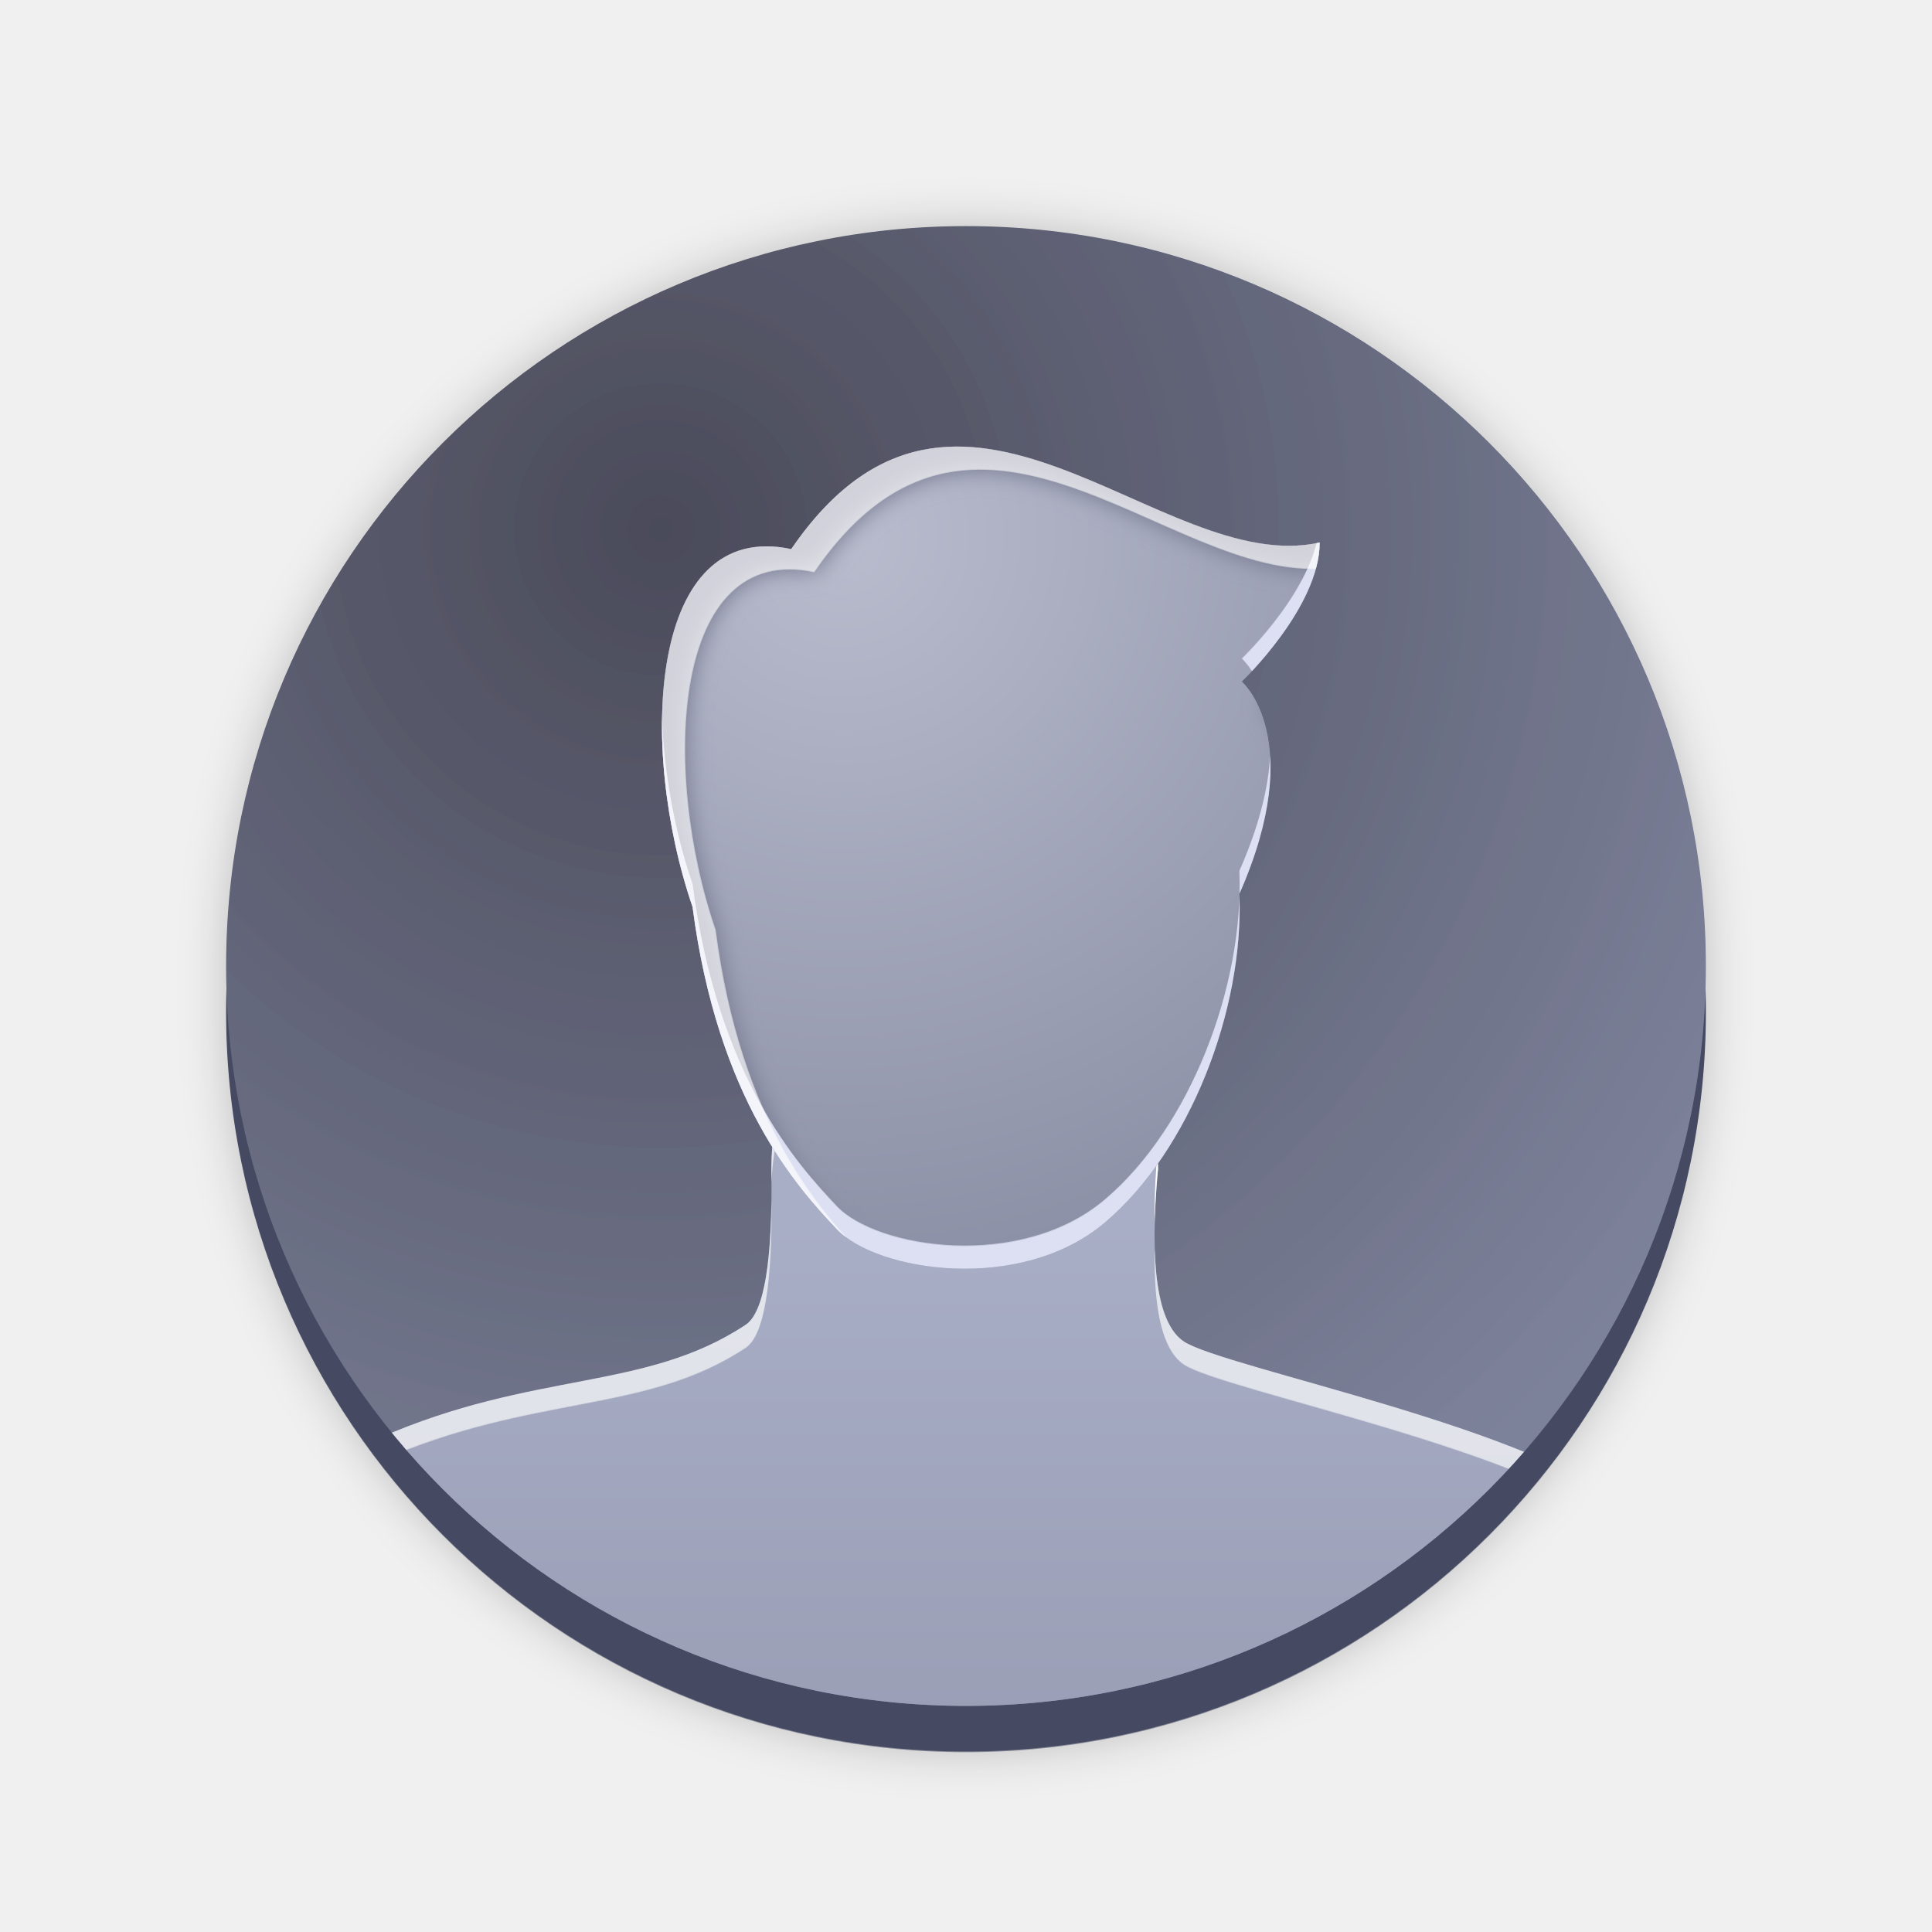
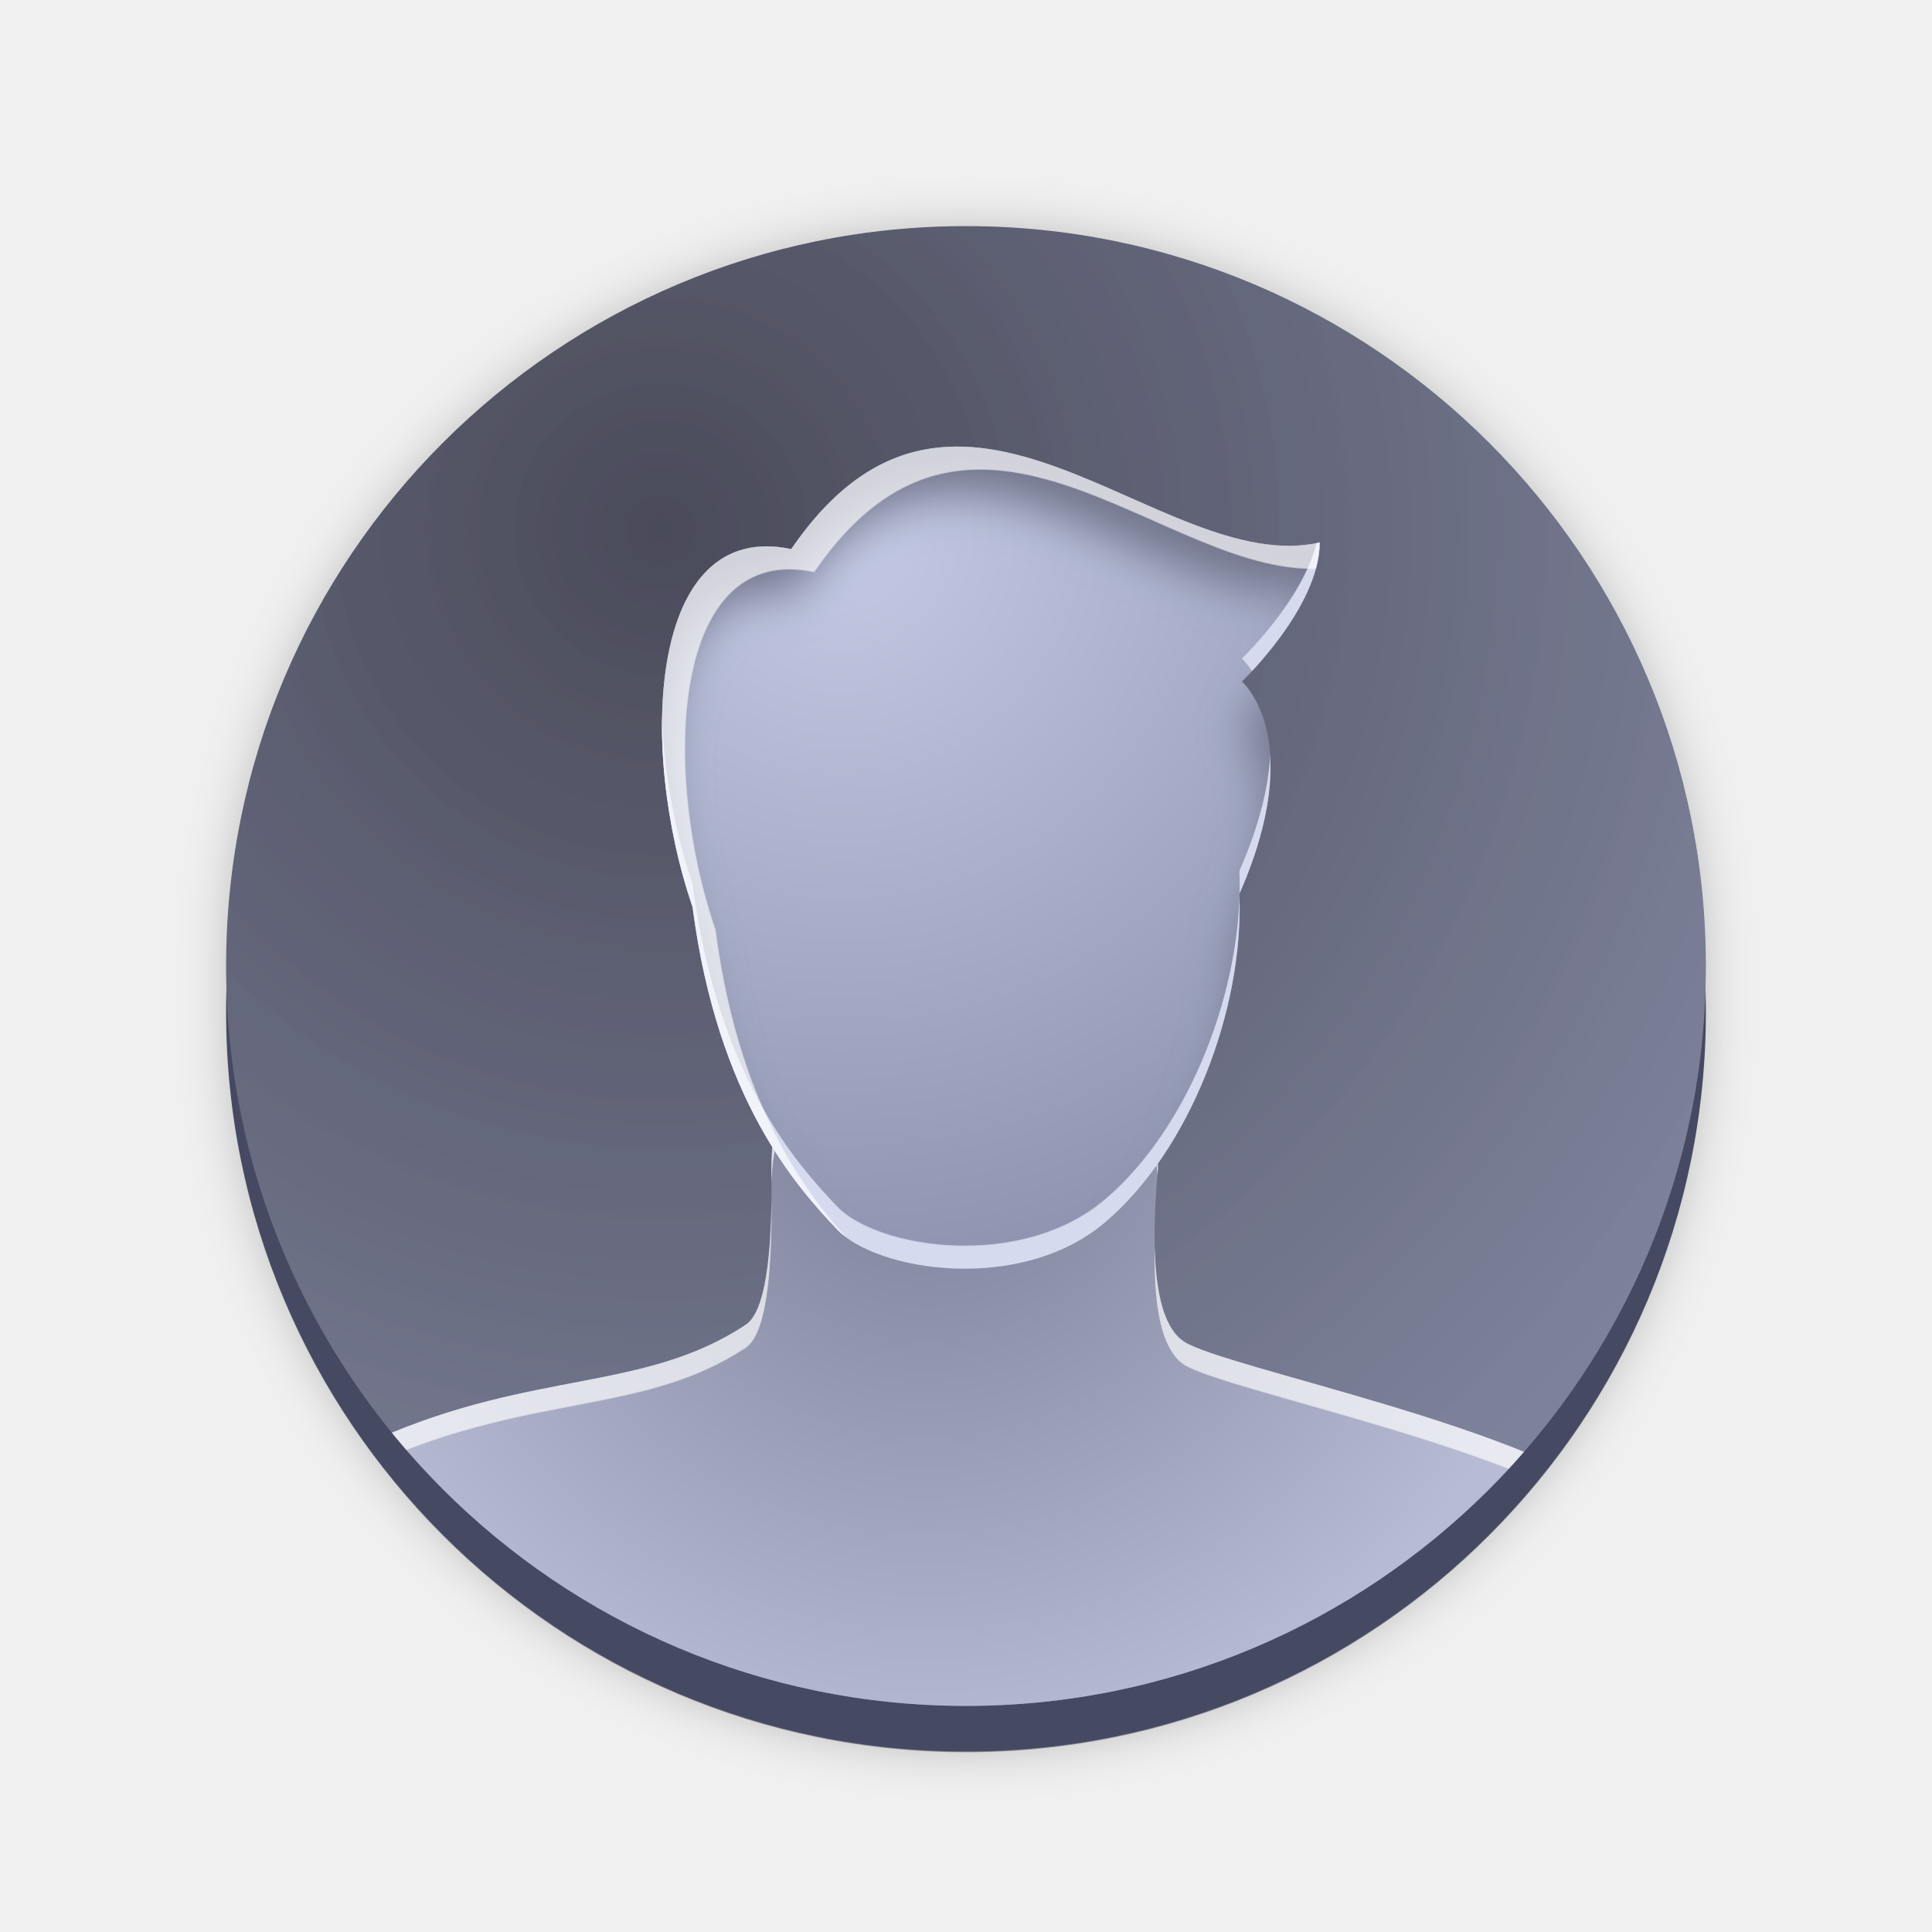
<svg xmlns="http://www.w3.org/2000/svg" xmlns:xlink="http://www.w3.org/1999/xlink" width="42px" height="42px" viewBox="0 0 42 42" version="1.1">
  <defs>
    <filter x="-7.6%" y="-7.6%" width="115.2%" height="115.7%" filterUnits="objectBoundingBox" id="filter-1">
      <feOffset dx="0" dy="0" in="SourceAlpha" result="shadowOffsetOuter1" />
      <feGaussianBlur stdDeviation="0.5" in="shadowOffsetOuter1" result="shadowBlurOuter1" />
      <feColorMatrix values="0 0 0 0 0   0 0 0 0 0   0 0 0 0 0  0 0 0 0.2 0" type="matrix" in="shadowBlurOuter1" result="shadowMatrixOuter1" />
      <feMerge>
        <feMergeNode in="shadowMatrixOuter1" />
        <feMergeNode in="SourceGraphic" />
      </feMerge>
    </filter>
    <radialGradient cx="29.493%" cy="20.686%" fx="29.493%" fy="20.686%" r="83.018%" id="radialGradient-2">
      <stop stop-color="#4A4B5A" offset="0%" />
      <stop stop-color="#7D829B" offset="100%" />
    </radialGradient>
    <circle id="path-3" cx="16.085" cy="16.085" r="16.085" />
    <filter x="-1.6%" y="-1.6%" width="103.1%" height="106.2%" filterUnits="objectBoundingBox" id="filter-5">
      <feOffset dx="0" dy="1" in="SourceAlpha" result="shadowOffsetOuter1" />
      <feColorMatrix values="0 0 0 0 0.271   0 0 0 0 0.291   0 0 0 0 0.383  0 0 0 1 0" type="matrix" in="shadowOffsetOuter1" />
    </filter>
-     <linearGradient x1="50%" y1="94.06%" x2="50%" y2="22.797%" id="linearGradient-6">
-       <stop stop-color="#9498AF" offset="0%" />
-       <stop stop-color="#A8AEC6" offset="100%" />
-     </linearGradient>
+     <radialGradient cx="47.535%" cy="10.075%" fx="47.535%" fy="10.075%" r="66.85%" gradientTransform="translate(0.47535,0.100748),scale(0.631579,1),rotate(90),translate(-0.47535,-0.100748)" id="radialGradient-6">
+       <stop stop-color="#797E96" offset="0%" />
+       <stop stop-color="#B7BCD4" offset="100%" />
+     </radialGradient>
    <path d="M21.745,19.454 C21.177,19.073 20.99,17.824 21.184,15.705 C21.184,13.278 19.782,12.064 16.979,12.064 C14.175,12.064 12.775,13.278 12.78,15.705 C12.81,17.695 12.624,18.824 12.221,19.091 C10.037,20.54 7.628,20.079 4.264,21.55 C-0.231,23.516 0.002,32.838 0.002,32.838 C0.002,32.838 0.249,33.511 0.845,33.511 L32.935,33.511 C33.64,33.511 33.957,32.838 33.957,32.838 C33.957,28.358 33.06,24.801 31.311,23.088 C29.561,21.375 22.598,20.024 21.745,19.454 Z" id="path-7" />
    <filter x="-0.7%" y="-1.2%" width="101.5%" height="102.3%" filterUnits="objectBoundingBox" id="filter-8">
-       <feOffset dx="0" dy="-0.5" in="SourceAlpha" result="shadowOffsetInner1" />
+       <feOffset dx="0" dy="0.5" in="SourceAlpha" result="shadowOffsetInner1" />
      <feComposite in="shadowOffsetInner1" in2="SourceAlpha" operator="arithmetic" k2="-1" k3="1" result="shadowInnerInner1" />
-       <feColorMatrix values="0 0 0 0 1   0 0 0 0 1   0 0 0 0 1  0 0 0 1 0" type="matrix" in="shadowInnerInner1" result="shadowMatrixInner1" />
-       <feOffset dx="0" dy="0.5" in="SourceAlpha" result="shadowOffsetInner2" />
-       <feComposite in="shadowOffsetInner2" in2="SourceAlpha" operator="arithmetic" k2="-1" k3="1" result="shadowInnerInner2" />
-       <feColorMatrix values="0 0 0 0 1   0 0 0 0 1   0 0 0 0 1  0 0 0 0.675 0" type="matrix" in="shadowInnerInner2" result="shadowMatrixInner2" />
-       <feMerge>
-         <feMergeNode in="shadowMatrixInner1" />
-         <feMergeNode in="shadowMatrixInner2" />
-       </feMerge>
+       <feColorMatrix values="0 0 0 0 1   0 0 0 0 1   0 0 0 0 1  0 0 0 0.675 0" type="matrix" in="shadowInnerInner1" />
    </filter>
    <radialGradient cx="27.705%" cy="10.68%" fx="27.705%" fy="10.68%" r="110.817%" gradientTransform="translate(0.277049,0.106803),scale(1,0.8),rotate(56.4456),translate(-0.277049,-0.106803)" id="radialGradient-9">
-       <stop stop-color="#B9BCCD" offset="0%" />
-       <stop stop-color="#8D91A7" offset="100%" />
+       <stop stop-color="#C4CAE4" offset="0%" />
+       <stop stop-color="#8F95B0" offset="100%" />
    </radialGradient>
    <path d="M20.033,16.865 C21.873,15.304 23.054,12.249 22.954,9.722 C24.444,6.341 23.007,5.108 23.007,5.108 C23.007,5.108 24.699,3.497 24.699,2.085 C21.225,2.864 16.845,-3.08 13.211,2.229 C10.112,1.566 9.874,6.53 11.066,10.007 C11.611,14.197 13.336,16.095 14.201,17.012 C15.065,17.93 18.193,18.426 20.033,16.865 Z" id="path-10" />
-     <filter x="-3.5%" y="-2.8%" width="107.0%" height="105.6%" filterUnits="objectBoundingBox" id="filter-11">
-       <feGaussianBlur stdDeviation="0.25" in="SourceAlpha" result="shadowBlurInner1" />
-       <feOffset dx="0.5" dy="0.5" in="shadowBlurInner1" result="shadowOffsetInner1" />
+     <filter x="-7.0%" y="-5.6%" width="114.0%" height="111.2%" filterUnits="objectBoundingBox" id="filter-11">
+       <feGaussianBlur stdDeviation="0.5" in="SourceAlpha" result="shadowBlurInner1" />
+       <feOffset dx="0" dy="1" in="shadowBlurInner1" result="shadowOffsetInner1" />
      <feComposite in="shadowOffsetInner1" in2="SourceAlpha" operator="arithmetic" k2="-1" k3="1" result="shadowInnerInner1" />
      <feColorMatrix values="0 0 0 0 0.443   0 0 0 0 0.459   0 0 0 0 0.549  0 0 0 1 0" type="matrix" in="shadowInnerInner1" result="shadowMatrixInner1" />
      <feOffset dx="0" dy="-0.5" in="SourceAlpha" result="shadowOffsetInner2" />
      <feComposite in="shadowOffsetInner2" in2="SourceAlpha" operator="arithmetic" k2="-1" k3="1" result="shadowInnerInner2" />
-       <feColorMatrix values="0 0 0 0 0.864   0 0 0 0 0.879   0 0 0 0 0.949  0 0 0 1 0" type="matrix" in="shadowInnerInner2" result="shadowMatrixInner2" />
+       <feColorMatrix values="0 0 0 0 0.837   0 0 0 0 0.854   0 0 0 0 0.936  0 0 0 1 0" type="matrix" in="shadowInnerInner2" result="shadowMatrixInner2" />
      <feOffset dx="0.5" dy="0.5" in="SourceAlpha" result="shadowOffsetInner3" />
      <feComposite in="shadowOffsetInner3" in2="SourceAlpha" operator="arithmetic" k2="-1" k3="1" result="shadowInnerInner3" />
      <feColorMatrix values="0 0 0 0 1   0 0 0 0 1   0 0 0 0 1  0 0 0 0.675 0" type="matrix" in="shadowInnerInner3" result="shadowMatrixInner3" />
      <feMerge>
        <feMergeNode in="shadowMatrixInner1" />
        <feMergeNode in="shadowMatrixInner2" />
        <feMergeNode in="shadowMatrixInner3" />
      </feMerge>
    </filter>
  </defs>
  <g id="设置中心/dcc_nav_accounts_42px" stroke="none" stroke-width="1" fill="none" fill-rule="evenodd">
    <g id="编组-2">
      <rect id="矩形" x="0" y="0" width="42" height="42" />
      <g id="编组-2备份" filter="url(#filter-1)" transform="translate(4.914894, 4.914894)">
        <mask id="mask-4" fill="white">
          <use xlink:href="#path-3" />
        </mask>
        <g id="蒙版">
          <use fill="black" fill-opacity="1" filter="url(#filter-5)" xlink:href="#path-3" />
          <use fill="url(#radialGradient-2)" fill-rule="evenodd" xlink:href="#path-3" />
        </g>
        <g id="编组" mask="url(#mask-4)" fill-rule="nonzero">
          <g transform="translate(-0.925422, 4.793265)">
            <g id="路径备份">
-               <use fill="url(#linearGradient-6)" xlink:href="#path-7" />
+               <use fill="url(#radialGradient-6)" xlink:href="#path-7" />
              <use fill="black" fill-opacity="1" filter="url(#filter-8)" xlink:href="#path-7" />
            </g>
            <g id="路径">
              <use fill="url(#radialGradient-9)" xlink:href="#path-10" />
              <use fill="black" fill-opacity="1" filter="url(#filter-11)" xlink:href="#path-10" />
            </g>
          </g>
        </g>
      </g>
    </g>
  </g>
</svg>
